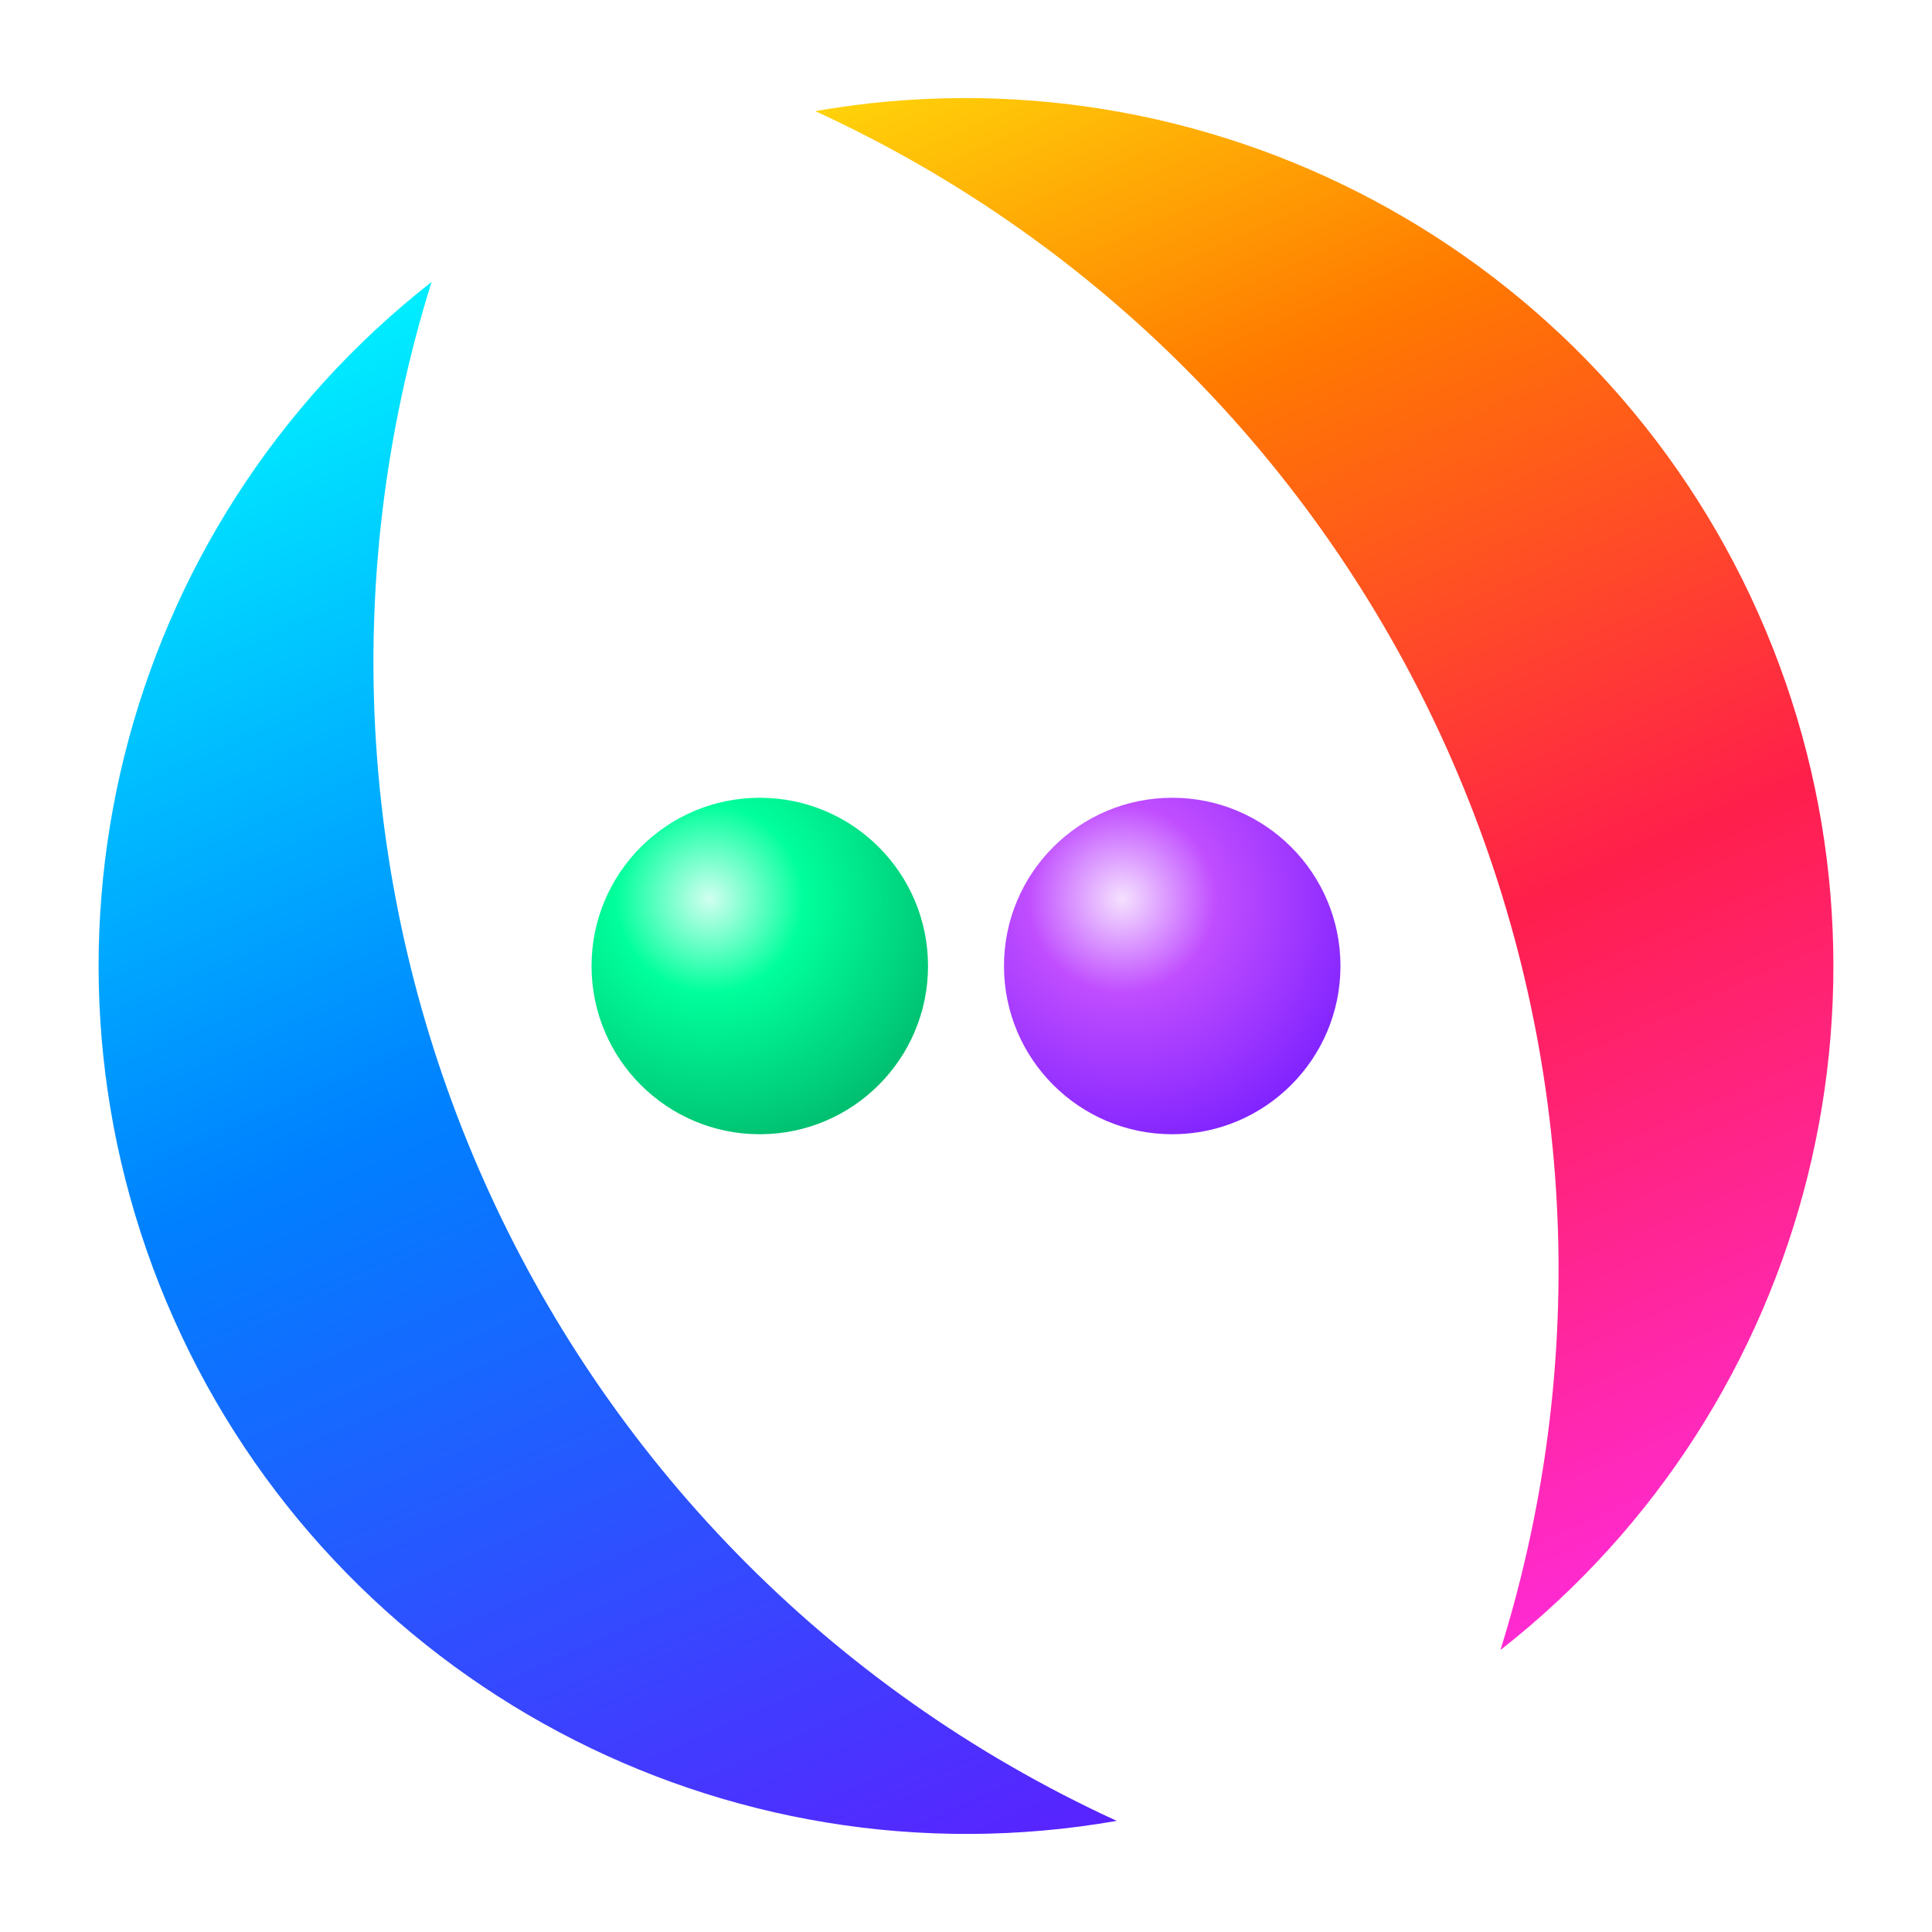
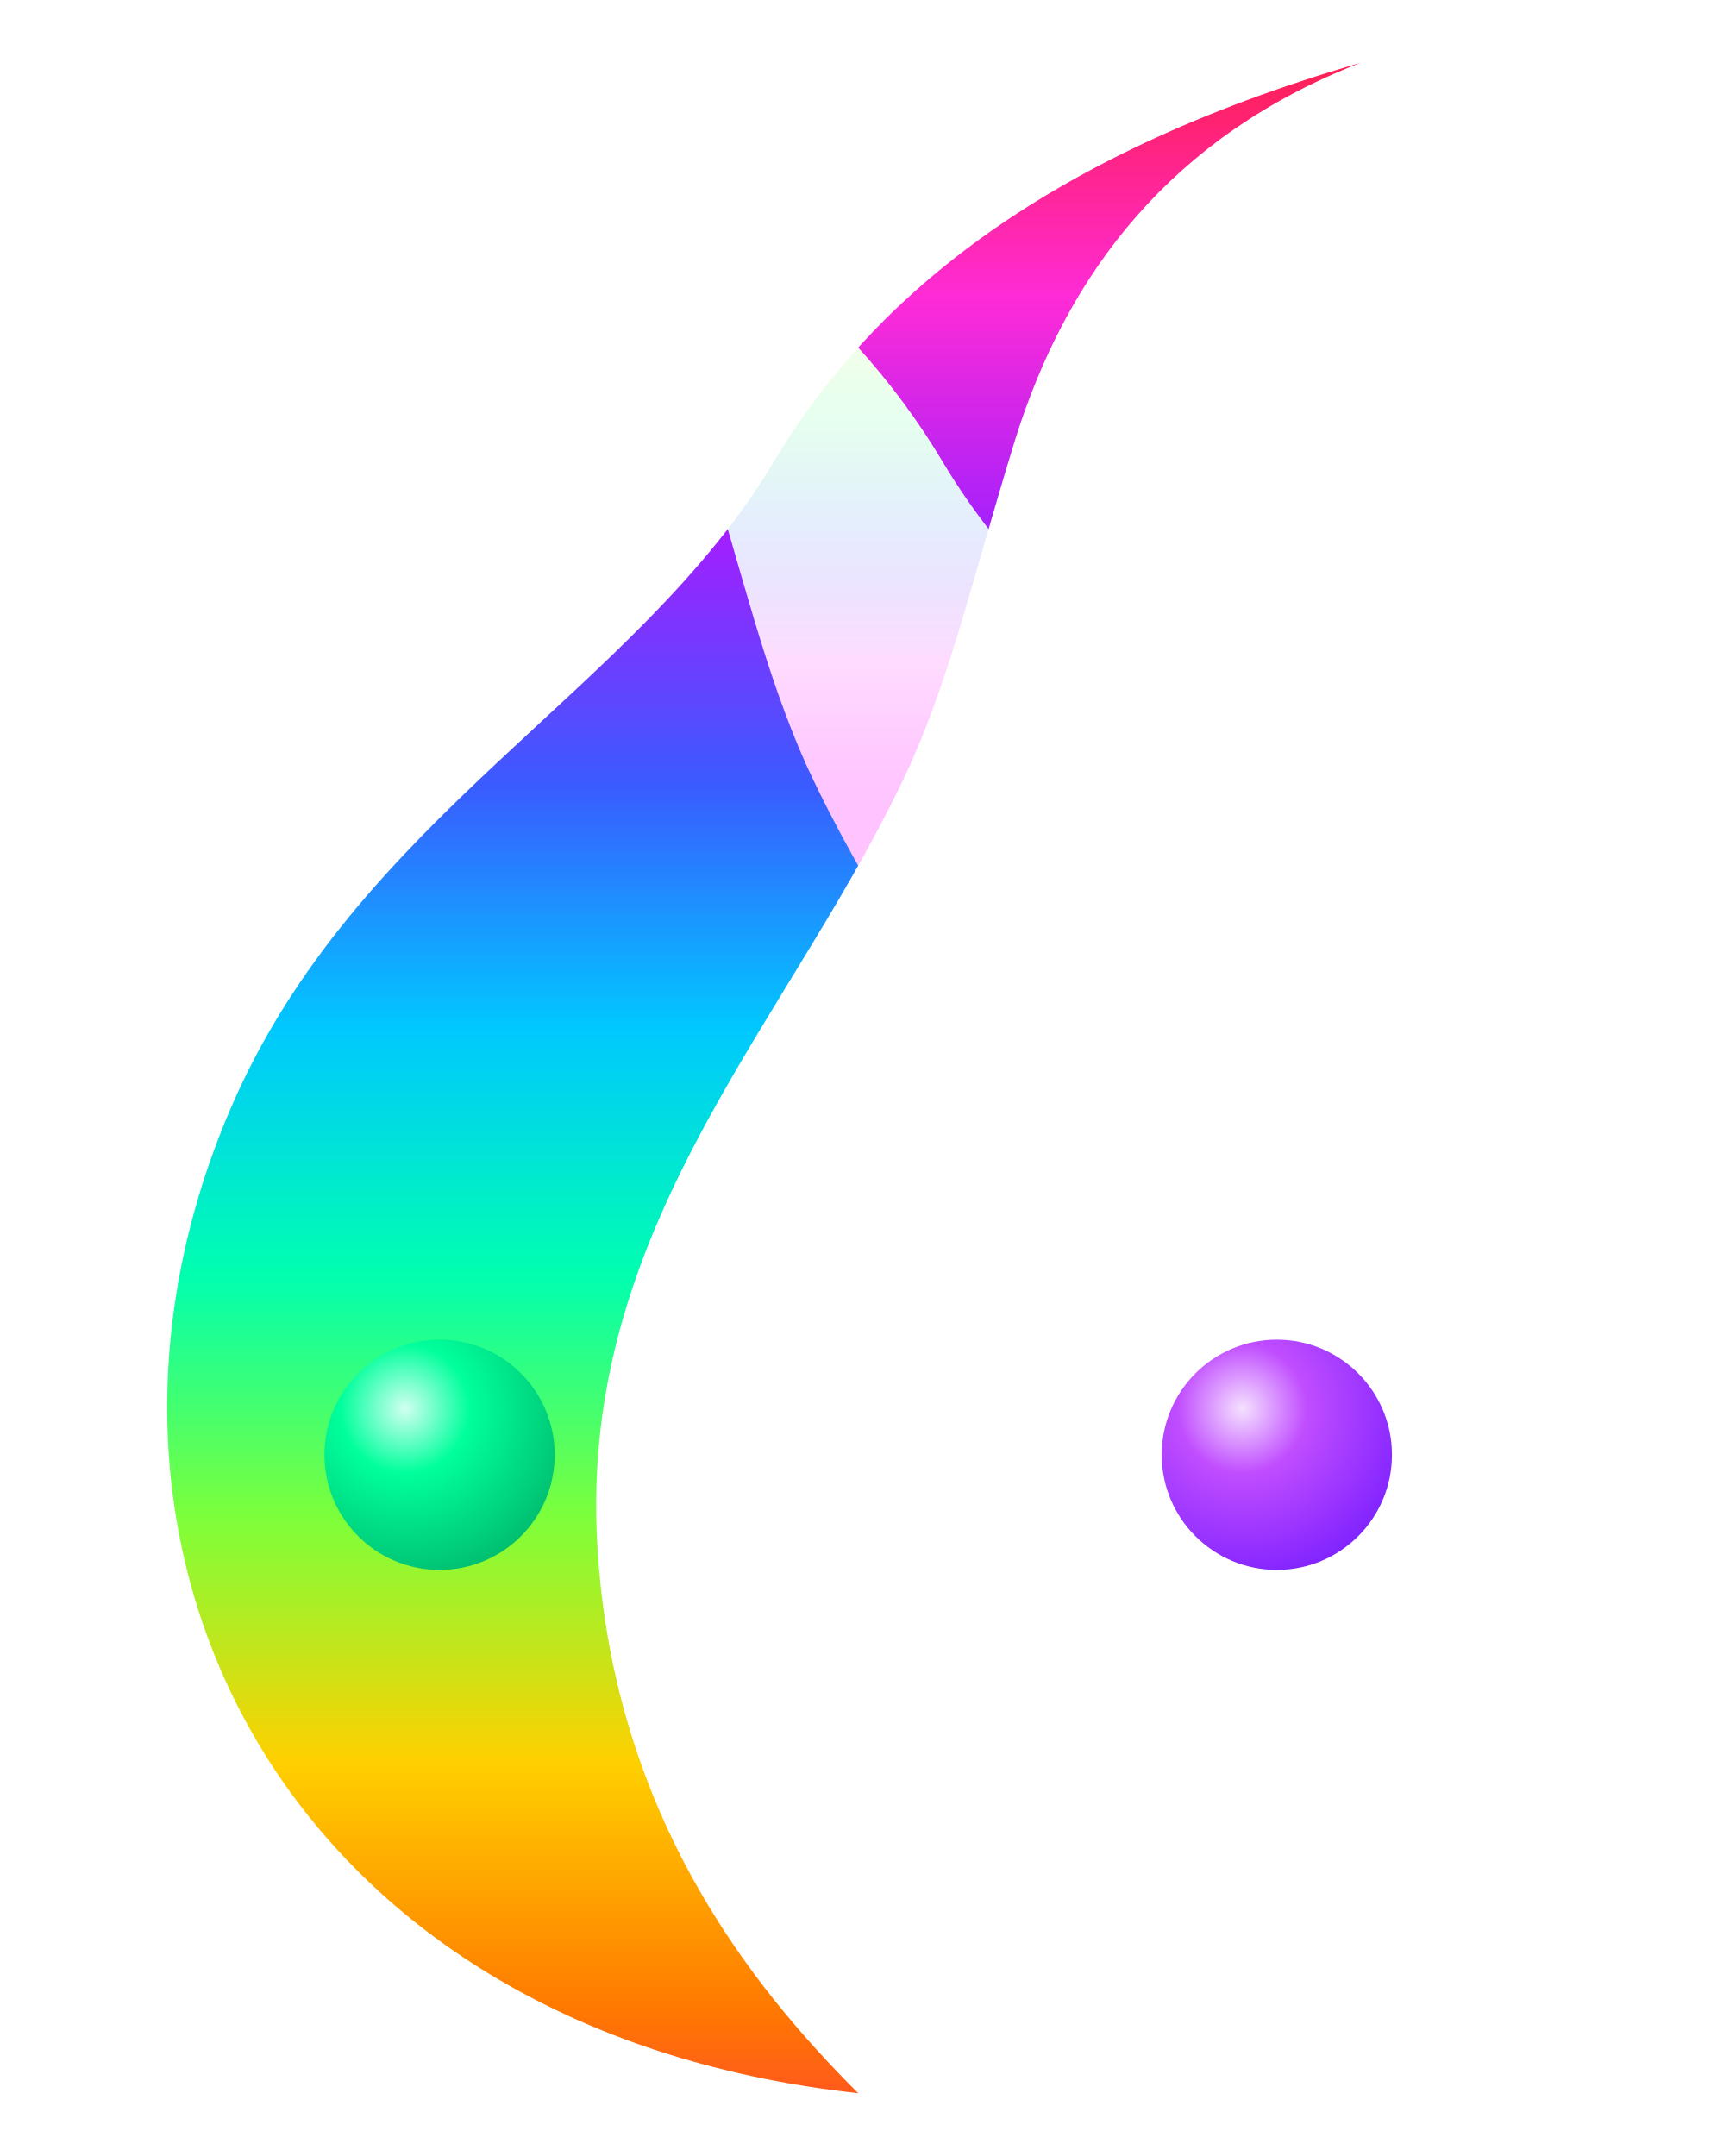
- <svg xmlns="http://www.w3.org/2000/svg" viewBox="78 78 356 356">
+ <svg xmlns="http://www.w3.org/2000/svg" viewBox="92 40 328 412">
  <defs>
    <linearGradient id="bg" x1="0" y1="0" x2="1" y2="1">
      <stop offset="0" stop-color="#0b1a1d" />
      <stop offset="1" stop-color="#060d0f" />
    </linearGradient>
    <linearGradient id="em" x1="0" y1="0" x2="1" y2="1">
      <stop offset="0" stop-color="#6ee7b7" />
      <stop offset="1" stop-color="#059669" />
    </linearGradient>
    <linearGradient id="blue" x1="0" y1="0" x2="0" y2="1">
      <stop offset="0" stop-color="#7dd3fc" />
      <stop offset="1" stop-color="#2563eb" />
    </linearGradient>
    <linearGradient id="vio" x1="0" y1="0" x2="0" y2="1">
      <stop offset="0" stop-color="#e9d5ff" />
      <stop offset="1" stop-color="#7c3aed" />
    </linearGradient>
    <linearGradient id="ruby" x1="0" y1="0" x2="0" y2="1">
      <stop offset="0" stop-color="#fda4af" />
      <stop offset="1" stop-color="#be123c" />
    </linearGradient>
    <linearGradient id="ind" x1="0" y1="0" x2="0" y2="1">
      <stop offset="0" stop-color="#a5b4fc" />
      <stop offset="1" stop-color="#4338ca" />
    </linearGradient>
    <linearGradient id="aur" x1="0" y1="0" x2="1" y2="1">
      <stop offset="0" stop-color="#34d399" />
      <stop offset="0.35" stop-color="#22d3ee" />
      <stop offset="0.65" stop-color="#6366f1" />
      <stop offset="1" stop-color="#c084fc" />
    </linearGradient>
    <linearGradient id="aur2" x1="0" y1="0" x2="0" y2="1">
      <stop offset="0" stop-color="#c084fc" />
      <stop offset="0.5" stop-color="#e11d48" />
      <stop offset="1" stop-color="#fbbf24" />
    </linearGradient>
    <linearGradient id="gold" x1="0" y1="0" x2="1" y2="1">
      <stop offset="0" stop-color="#fff7d6" />
      <stop offset="1" stop-color="#f5c542" />
    </linearGradient>
    <linearGradient id="vb" x1="0" y1="0" x2="0" y2="1">
      <stop offset="0" stop-color="#00f0ff" />
      <stop offset="0.45" stop-color="#0080ff" />
      <stop offset="1" stop-color="#5b21ff" />
    </linearGradient>
    <linearGradient id="vr" x1="0" y1="0" x2="0" y2="1">
      <stop offset="0" stop-color="#ff2bd6" />
      <stop offset="0.4" stop-color="#ff1f4b" />
      <stop offset="0.75" stop-color="#ff7a00" />
      <stop offset="1" stop-color="#ffd60a" />
    </linearGradient>
    <radialGradient id="ve" cx=".35" cy=".3" r=".8">
      <stop offset="0" stop-color="#d1fff0" />
      <stop offset=".35" stop-color="#00ff9c" />
      <stop offset="1" stop-color="#00b86b" />
    </radialGradient>
    <radialGradient id="vv" cx=".35" cy=".3" r=".8">
      <stop offset="0" stop-color="#f5e1ff" />
      <stop offset=".35" stop-color="#c04dff" />
      <stop offset="1" stop-color="#7a1fff" />
    </radialGradient>
+     <linearGradient id="tb" x1="0" y1="1" x2="0.3" y2="0">
+       <stop offset="0" stop-color="#5b21ff" />
+       <stop offset="0.5" stop-color="#0080ff" />
+       <stop offset="1" stop-color="#00f0ff" />
+     </linearGradient>
+     <linearGradient id="tr" x1="1" y1="1" x2="0.7" y2="0">
+       <stop offset="0" stop-color="#ff2bd6" />
+       <stop offset="0.5" stop-color="#ff1f4b" />
+       <stop offset="0.85" stop-color="#ff7a00" />
+       <stop offset="1" stop-color="#ffd60a" />
+     </linearGradient>
+     <radialGradient id="ve" cx=".35" cy=".3" r=".8">
+       <stop offset="0" stop-color="#d1fff0" />
+       <stop offset=".35" stop-color="#00ff9c" />
+       <stop offset="1" stop-color="#00b86b" />
+     </radialGradient>
+     <radialGradient id="vv" cx=".35" cy=".3" r=".8">
+       <stop offset="0" stop-color="#f5e1ff" />
+       <stop offset=".35" stop-color="#c04dff" />
+       <stop offset="1" stop-color="#7a1fff" />
+     </radialGradient>
+     <linearGradient id="gd" x1="0" y1="0" x2="1" y2="1">
+       <stop offset="0" stop-color="#fff3c4" />
+       <stop offset="1" stop-color="#f5b700" />
+     </linearGradient>
+     <linearGradient id="rbL" gradientUnits="userSpaceOnUse" x1="140" y1="440" x2="360" y2="50">
+       <stop offset="0" stop-color="#7a1fff" />
+       <stop offset="0.18" stop-color="#2a5bff" />
+       <stop offset="0.36" stop-color="#00d0ff" />
+       <stop offset="0.54" stop-color="#00ff9c" />
+       <stop offset="0.72" stop-color="#c6ff00" />
+       <stop offset="0.86" stop-color="#ffd000" />
+       <stop offset="1" stop-color="#ff7a00" />
+     </linearGradient>
+     <linearGradient id="rbR" gradientUnits="userSpaceOnUse" x1="372" y1="440" x2="152" y2="50">
+       <stop offset="0" stop-color="#ff1f8f" />
+       <stop offset="0.2" stop-color="#ff1f3d" />
+       <stop offset="0.4" stop-color="#ff7a00" />
+       <stop offset="0.58" stop-color="#ffd000" />
+       <stop offset="0.76" stop-color="#00ff9c" />
+       <stop offset="0.9" stop-color="#00d0ff" />
+       <stop offset="1" stop-color="#7a1fff" />
+     </linearGradient>
+     <radialGradient id="wc" cx=".4" cy=".35" r=".7">
+       <stop offset="0" stop-color="#ffffff" />
+       <stop offset=".5" stop-color="#fff6d0" />
+       <stop offset="1" stop-color="#ffc2f0" />
+     </radialGradient>
+     <linearGradient id="flow" gradientUnits="userSpaceOnUse" x1="0" y1="470" x2="0" y2="50" spreadMethod="repeat">
+       <stop offset="0.000" stop-color="#ff1f4b" />
+       <stop offset="0.111" stop-color="#ff7a00" />
+       <stop offset="0.222" stop-color="#ffd000" />
+       <stop offset="0.333" stop-color="#7dff3a" />
+       <stop offset="0.444" stop-color="#00ffb0" />
+       <stop offset="0.556" stop-color="#00c8ff" />
+       <stop offset="0.667" stop-color="#3a5bff" />
+       <stop offset="0.778" stop-color="#a020ff" />
+       <stop offset="0.889" stop-color="#ff2bd6" />
+       <stop offset="1.000" stop-color="#ff1f4b" />
+       <animateTransform attributeName="gradientTransform" type="translate" from="0 0" to="0 -420" dur="6s" repeatCount="indefinite" />
+     </linearGradient>
+     <linearGradient id="flow2" gradientUnits="userSpaceOnUse" x1="0" y1="470" x2="0" y2="50" spreadMethod="repeat" gradientTransform="translate(0 -210)">
+       <stop offset="0.000" stop-color="#ff1f4b" />
+       <stop offset="0.111" stop-color="#ff7a00" />
+       <stop offset="0.222" stop-color="#ffd000" />
+       <stop offset="0.333" stop-color="#7dff3a" />
+       <stop offset="0.444" stop-color="#00ffb0" />
+       <stop offset="0.556" stop-color="#00c8ff" />
+       <stop offset="0.667" stop-color="#3a5bff" />
+       <stop offset="0.778" stop-color="#a020ff" />
+       <stop offset="0.889" stop-color="#ff2bd6" />
+       <stop offset="1.000" stop-color="#ff1f4b" />
+       <animateTransform attributeName="gradientTransform" type="translate" from="0 -210" to="0 -630" dur="6s" repeatCount="indefinite" />
+     </linearGradient>
  </defs>
  <g transform="translate(256 256) scale(1) translate(-256 -256)">
-     <g transform="rotate(-24 256 256)">
-       <path d="M217.3 100.8 A160 160 0 0 0 217.3 411.2 A235 235 0 0 1 217.3 100.8Z" fill="url(#vb)" />
-       <g transform="rotate(180 256 256)">
-         <path d="M217.3 100.8 A160 160 0 0 0 217.3 411.2 A235 235 0 0 1 217.3 100.8Z" fill="url(#vr)" />
-       </g>
+     <g>
+       <path d="M256 440 C146 428 100 336 136 252 C160 196 214 172 240 128 C258 98 290 70 352 52 C316 66 296 92 286 124 C278 150 274 168 266 186 C244 234 204 272 206 332 C208 386 236 420 256 440 Z" fill="url(#flow)" />
+       <path d="M 256 440 C 366 428 412 336 376 252 C 352 196 298 172 272 128 C 254 98 222 70 160 52 C 196 66 216 92 226 124 C 234 150 238 168 246 186 C 268 234 308 272 306 332 C 304 386 276 420 256 440 Z" fill="url(#flow2)" style="mix-blend-mode:screen" />
    </g>
    <g>
-       <circle cx="218" cy="256" r="31" fill="url(#ve)" />
-       <circle cx="294" cy="256" r="31" fill="url(#vv)" />
+       <circle cx="176" cy="318" r="22" fill="url(#ve)" />
+       <circle cx="336" cy="318" r="22" fill="url(#vv)" />
    </g>
  </g>
</svg>
